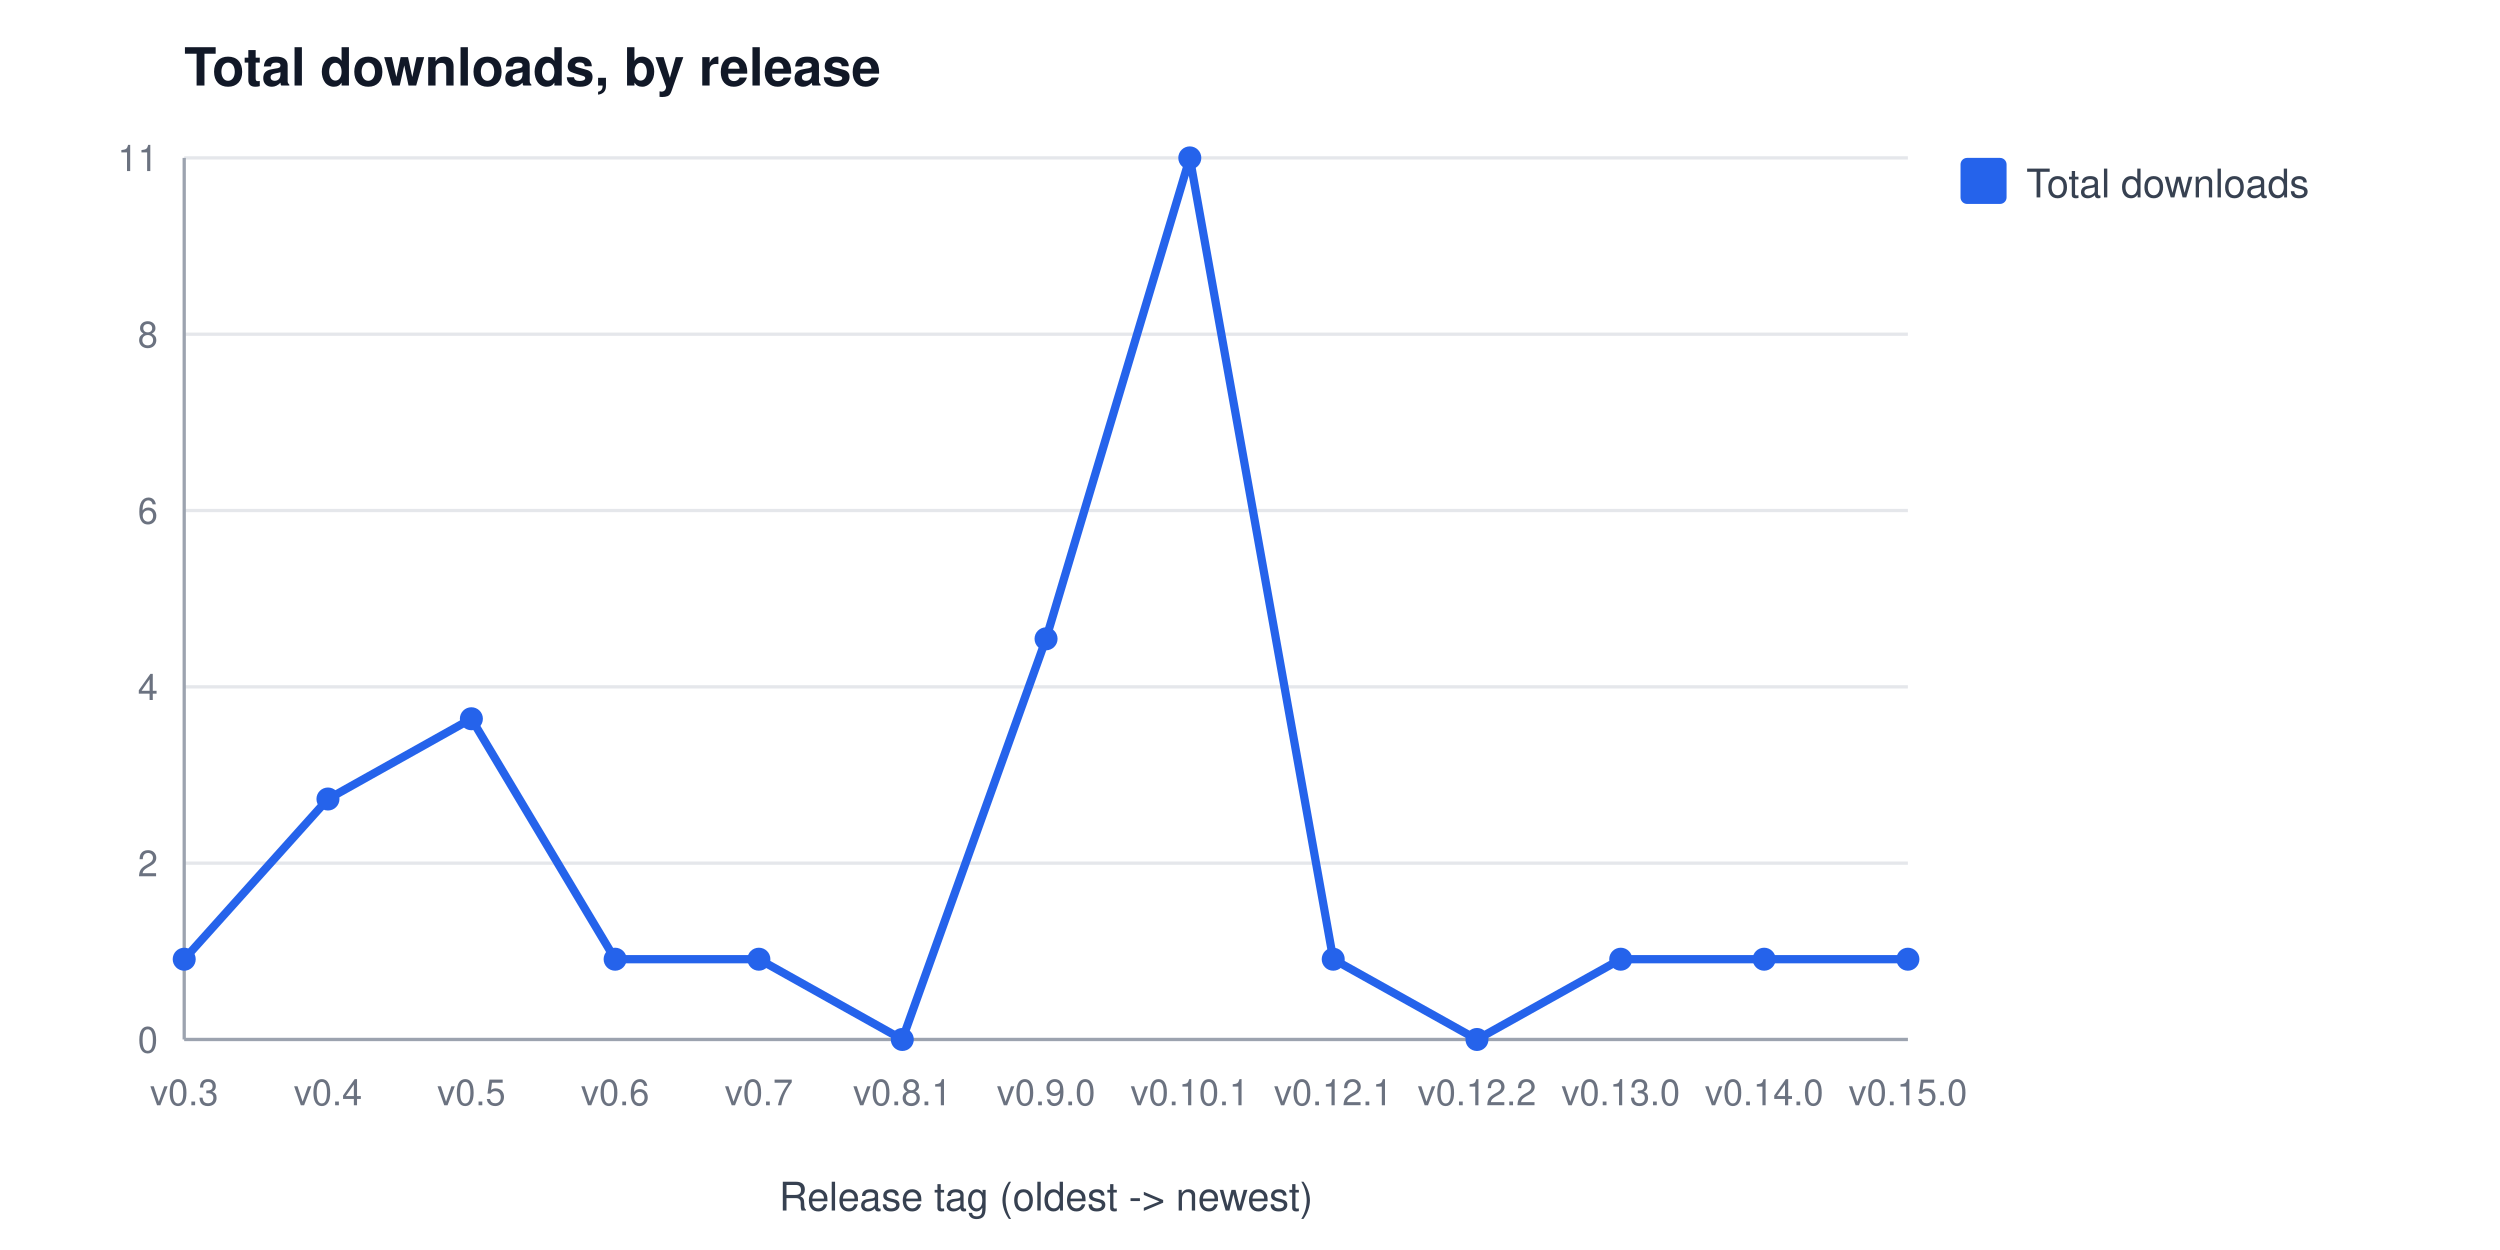
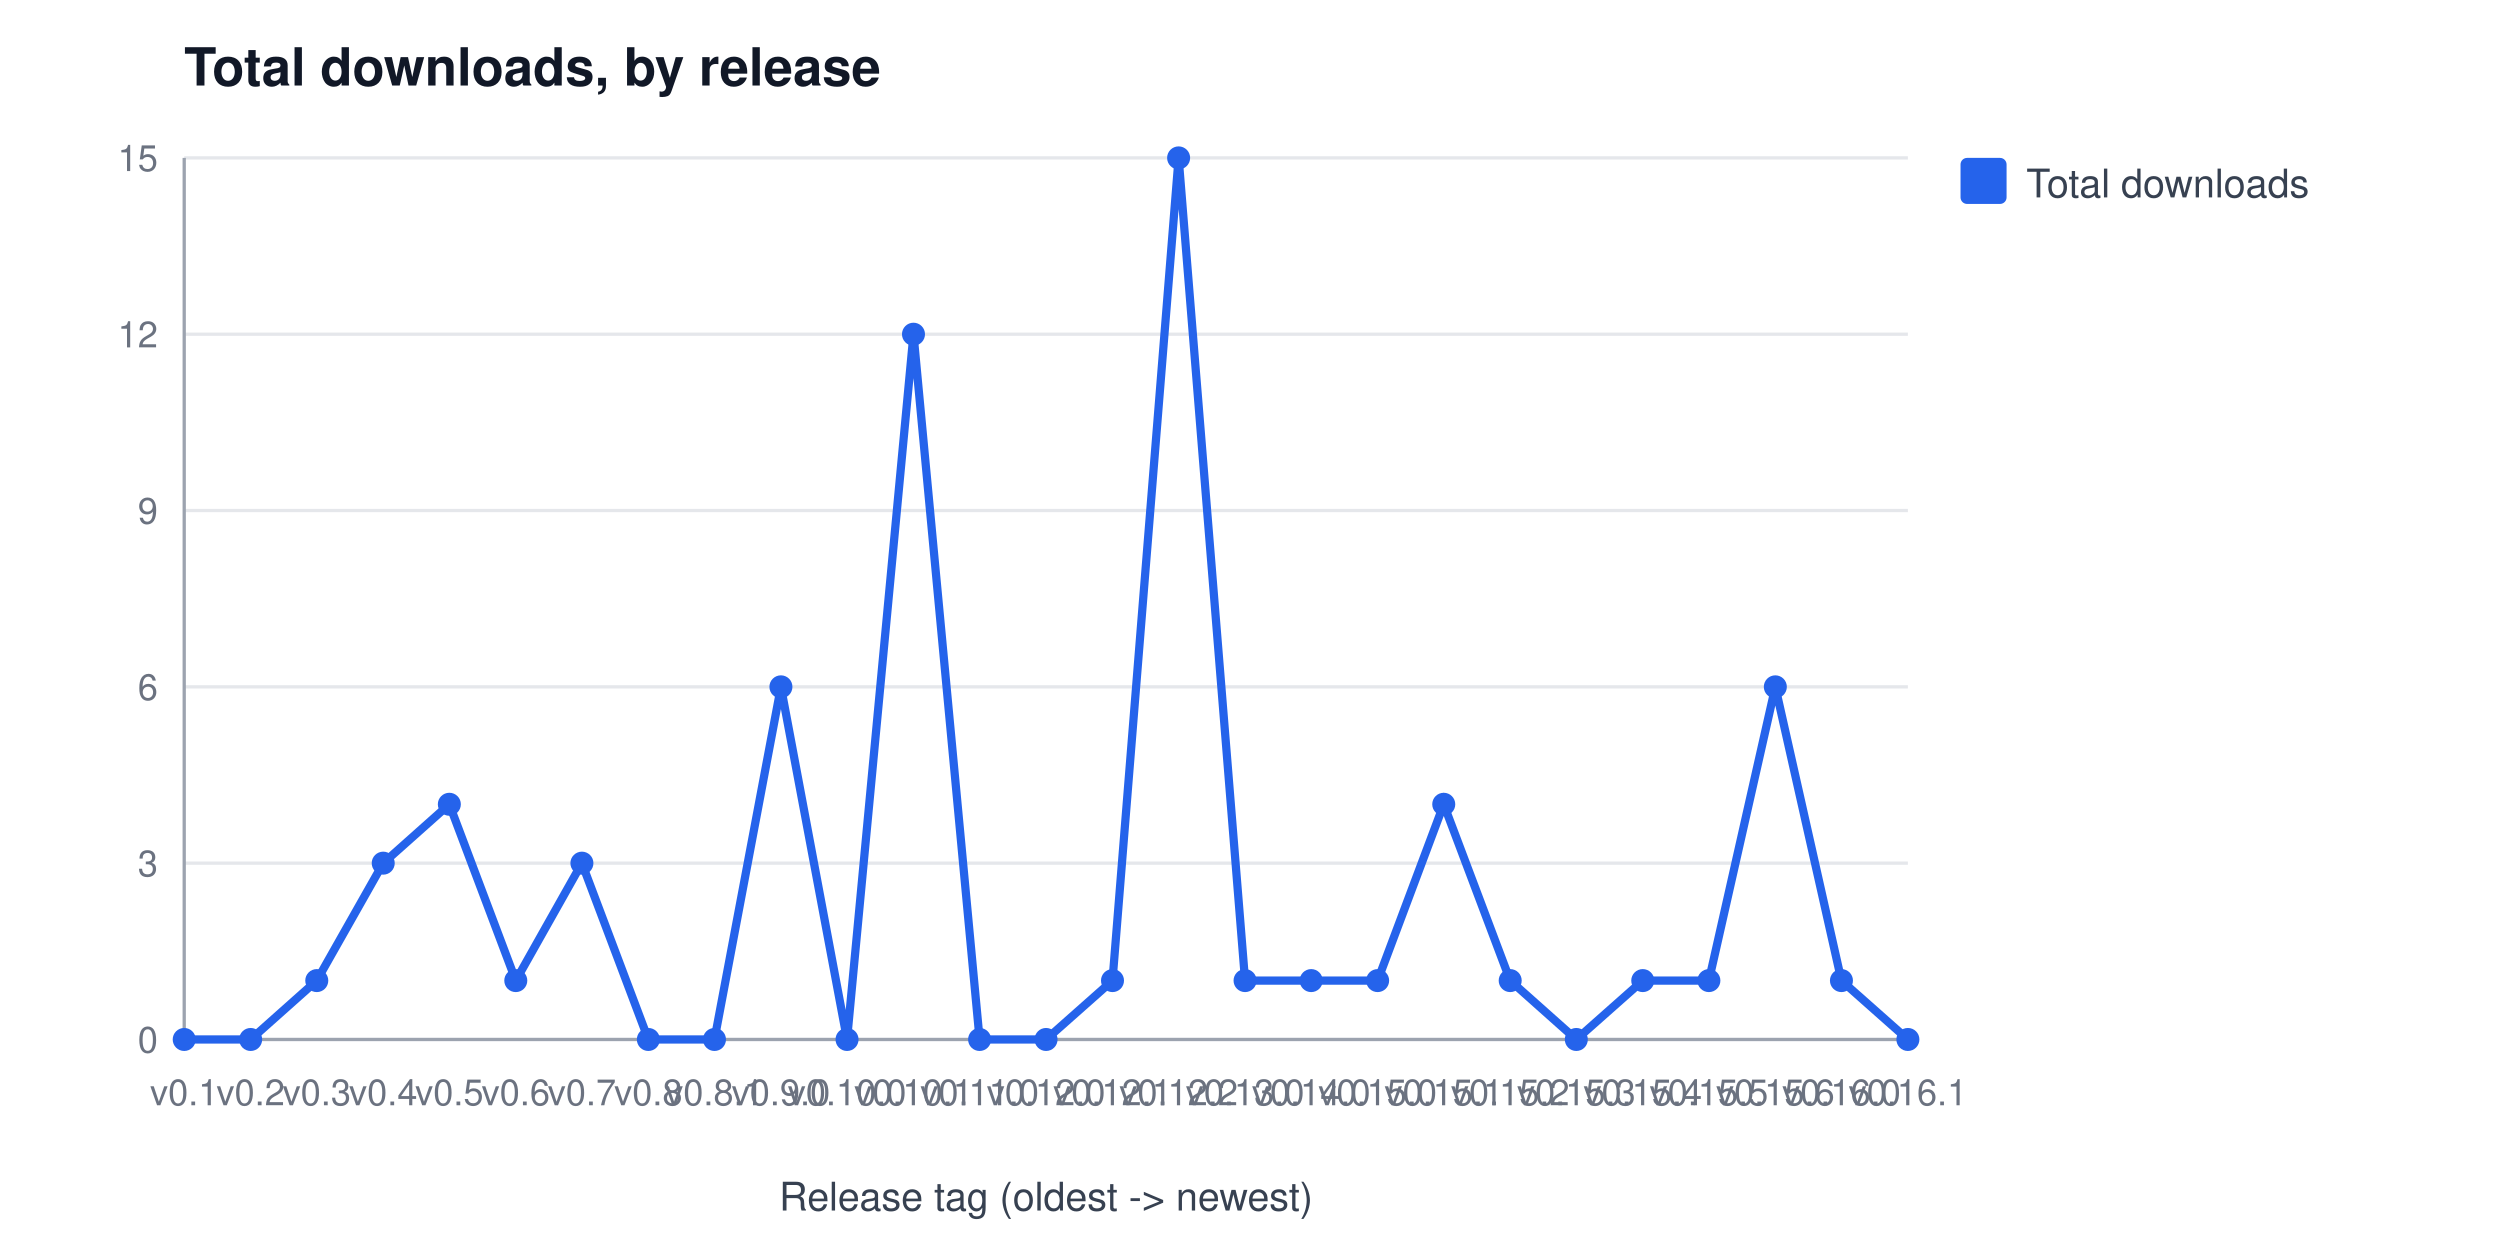
<svg xmlns="http://www.w3.org/2000/svg" width="760" height="380" viewBox="0 0 760 380" font-family="Segoe UI, Helvetica, Arial, sans-serif" role="img" aria-label="Total downloads, by release">
  <rect width="760" height="380" fill="#ffffff" />
  <text x="56" y="26" font-size="16" font-weight="600" fill="#111827">Total downloads, by release</text>
  <line x1="56" y1="316.0" x2="580" y2="316.0" stroke="#e5e7eb" stroke-width="1" />
  <text x="48" y="320.0" font-size="11" fill="#6b7280" text-anchor="end">0</text>
  <line x1="56" y1="262.4" x2="580" y2="262.4" stroke="#e5e7eb" stroke-width="1" />
-   <text x="48" y="266.4" font-size="11" fill="#6b7280" text-anchor="end">2</text>
+   <text x="48" y="266.4" font-size="11" fill="#6b7280" text-anchor="end">3</text>
  <line x1="56" y1="208.8" x2="580" y2="208.8" stroke="#e5e7eb" stroke-width="1" />
-   <text x="48" y="212.8" font-size="11" fill="#6b7280" text-anchor="end">4</text>
+   <text x="48" y="212.8" font-size="11" fill="#6b7280" text-anchor="end">6</text>
  <line x1="56" y1="155.2" x2="580" y2="155.2" stroke="#e5e7eb" stroke-width="1" />
-   <text x="48" y="159.2" font-size="11" fill="#6b7280" text-anchor="end">6</text>
+   <text x="48" y="159.2" font-size="11" fill="#6b7280" text-anchor="end">9</text>
  <line x1="56" y1="101.6" x2="580" y2="101.6" stroke="#e5e7eb" stroke-width="1" />
-   <text x="48" y="105.6" font-size="11" fill="#6b7280" text-anchor="end">8</text>
+   <text x="48" y="105.6" font-size="11" fill="#6b7280" text-anchor="end">12</text>
  <line x1="56" y1="48.0" x2="580" y2="48.0" stroke="#e5e7eb" stroke-width="1" />
-   <text x="48" y="52.0" font-size="11" fill="#6b7280" text-anchor="end">11</text>
+   <text x="48" y="52.0" font-size="11" fill="#6b7280" text-anchor="end">15</text>
  <line x1="56" y1="48" x2="56" y2="316" stroke="#9ca3af" stroke-width="1" />
  <line x1="56" y1="316" x2="580" y2="316" stroke="#9ca3af" stroke-width="1" />
-   <text x="56.0" y="336" font-size="11" fill="#6b7280" text-anchor="middle">v0.3</text>
-   <text x="99.7" y="336" font-size="11" fill="#6b7280" text-anchor="middle">v0.4</text>
-   <text x="143.3" y="336" font-size="11" fill="#6b7280" text-anchor="middle">v0.5</text>
-   <text x="187.0" y="336" font-size="11" fill="#6b7280" text-anchor="middle">v0.6</text>
-   <text x="230.7" y="336" font-size="11" fill="#6b7280" text-anchor="middle">v0.7</text>
-   <text x="274.3" y="336" font-size="11" fill="#6b7280" text-anchor="middle">v0.8.1</text>
-   <text x="318.0" y="336" font-size="11" fill="#6b7280" text-anchor="middle">v0.9.0</text>
-   <text x="361.7" y="336" font-size="11" fill="#6b7280" text-anchor="middle">v0.10.1</text>
-   <text x="405.3" y="336" font-size="11" fill="#6b7280" text-anchor="middle">v0.12.1</text>
-   <text x="449.0" y="336" font-size="11" fill="#6b7280" text-anchor="middle">v0.12.2</text>
-   <text x="492.7" y="336" font-size="11" fill="#6b7280" text-anchor="middle">v0.13.0</text>
-   <text x="536.3" y="336" font-size="11" fill="#6b7280" text-anchor="middle">v0.14.0</text>
-   <text x="580.0" y="336" font-size="11" fill="#6b7280" text-anchor="middle">v0.15.0</text>
+   <text x="56.0" y="336" font-size="11" fill="#6b7280" text-anchor="middle">v0.1</text>
+   <text x="76.2" y="336" font-size="11" fill="#6b7280" text-anchor="middle">v0.2</text>
+   <text x="96.3" y="336" font-size="11" fill="#6b7280" text-anchor="middle">v0.3</text>
+   <text x="116.5" y="336" font-size="11" fill="#6b7280" text-anchor="middle">v0.4</text>
+   <text x="136.6" y="336" font-size="11" fill="#6b7280" text-anchor="middle">v0.5</text>
+   <text x="156.8" y="336" font-size="11" fill="#6b7280" text-anchor="middle">v0.6</text>
+   <text x="176.9" y="336" font-size="11" fill="#6b7280" text-anchor="middle">v0.7</text>
+   <text x="197.1" y="336" font-size="11" fill="#6b7280" text-anchor="middle">v0.8</text>
+   <text x="217.2" y="336" font-size="11" fill="#6b7280" text-anchor="middle">v0.8.1</text>
+   <text x="237.4" y="336" font-size="11" fill="#6b7280" text-anchor="middle">v0.9.0</text>
+   <text x="257.5" y="336" font-size="11" fill="#6b7280" text-anchor="middle">v0.10.0</text>
+   <text x="277.7" y="336" font-size="11" fill="#6b7280" text-anchor="middle">v0.10.1</text>
+   <text x="297.8" y="336" font-size="11" fill="#6b7280" text-anchor="middle">v0.11.0</text>
+   <text x="318.0" y="336" font-size="11" fill="#6b7280" text-anchor="middle">v0.12.0</text>
+   <text x="338.2" y="336" font-size="11" fill="#6b7280" text-anchor="middle">v0.12.1</text>
+   <text x="358.3" y="336" font-size="11" fill="#6b7280" text-anchor="middle">v0.12.2</text>
+   <text x="378.5" y="336" font-size="11" fill="#6b7280" text-anchor="middle">v0.13.0</text>
+   <text x="398.6" y="336" font-size="11" fill="#6b7280" text-anchor="middle">v0.14.0</text>
+   <text x="418.8" y="336" font-size="11" fill="#6b7280" text-anchor="middle">v0.15.0</text>
+   <text x="438.9" y="336" font-size="11" fill="#6b7280" text-anchor="middle">v0.15.1</text>
+   <text x="459.1" y="336" font-size="11" fill="#6b7280" text-anchor="middle">v0.15.2</text>
+   <text x="479.2" y="336" font-size="11" fill="#6b7280" text-anchor="middle">v0.15.3</text>
+   <text x="499.4" y="336" font-size="11" fill="#6b7280" text-anchor="middle">v0.15.4</text>
+   <text x="519.5" y="336" font-size="11" fill="#6b7280" text-anchor="middle">v0.15.5</text>
+   <text x="539.7" y="336" font-size="11" fill="#6b7280" text-anchor="middle">v0.15.6</text>
+   <text x="559.8" y="336" font-size="11" fill="#6b7280" text-anchor="middle">v0.16.0</text>
+   <text x="580.0" y="336" font-size="11" fill="#6b7280" text-anchor="middle">v0.16.1</text>
  <text x="318" y="368" font-size="12" fill="#374151" text-anchor="middle">Release tag (oldest -&gt; newest)</text>
-   <polyline points="56.0,291.6 99.7,242.9 143.3,218.5 187.0,291.6 230.7,291.6 274.3,316.0 318.0,194.2 361.7,48.0 405.3,291.6 449.0,316.0 492.7,291.6 536.3,291.6 580.0,291.6" fill="none" stroke="#2563eb" stroke-width="2.5" />
-   <circle cx="56.0" cy="291.6" r="3.5" fill="#2563eb" />
-   <circle cx="99.7" cy="242.9" r="3.5" fill="#2563eb" />
-   <circle cx="143.3" cy="218.5" r="3.5" fill="#2563eb" />
-   <circle cx="187.0" cy="291.6" r="3.5" fill="#2563eb" />
-   <circle cx="230.7" cy="291.6" r="3.5" fill="#2563eb" />
-   <circle cx="274.3" cy="316.0" r="3.5" fill="#2563eb" />
-   <circle cx="318.0" cy="194.2" r="3.5" fill="#2563eb" />
-   <circle cx="361.7" cy="48.0" r="3.5" fill="#2563eb" />
-   <circle cx="405.3" cy="291.6" r="3.5" fill="#2563eb" />
-   <circle cx="449.0" cy="316.0" r="3.5" fill="#2563eb" />
-   <circle cx="492.7" cy="291.6" r="3.5" fill="#2563eb" />
-   <circle cx="536.3" cy="291.6" r="3.5" fill="#2563eb" />
-   <circle cx="580.0" cy="291.6" r="3.5" fill="#2563eb" />
+   <polyline points="56.0,316.0 76.2,316.0 96.3,298.1 116.5,262.4 136.6,244.5 156.8,298.1 176.9,262.4 197.1,316.0 217.2,316.0 237.4,208.8 257.5,316.0 277.7,101.6 297.8,316.0 318.0,316.0 338.2,298.1 358.3,48.0 378.5,298.1 398.6,298.1 418.8,298.1 438.9,244.5 459.1,298.1 479.2,316.0 499.4,298.1 519.5,298.1 539.7,208.8 559.8,298.1 580.0,316.0" fill="none" stroke="#2563eb" stroke-width="2.5" />
+   <circle cx="56.0" cy="316.0" r="3.5" fill="#2563eb" />
+   <circle cx="76.2" cy="316.0" r="3.5" fill="#2563eb" />
+   <circle cx="96.3" cy="298.1" r="3.5" fill="#2563eb" />
+   <circle cx="116.5" cy="262.4" r="3.5" fill="#2563eb" />
+   <circle cx="136.6" cy="244.5" r="3.5" fill="#2563eb" />
+   <circle cx="156.8" cy="298.1" r="3.5" fill="#2563eb" />
+   <circle cx="176.9" cy="262.4" r="3.5" fill="#2563eb" />
+   <circle cx="197.1" cy="316.0" r="3.5" fill="#2563eb" />
+   <circle cx="217.2" cy="316.0" r="3.5" fill="#2563eb" />
+   <circle cx="237.4" cy="208.8" r="3.5" fill="#2563eb" />
+   <circle cx="257.5" cy="316.0" r="3.5" fill="#2563eb" />
+   <circle cx="277.7" cy="101.6" r="3.5" fill="#2563eb" />
+   <circle cx="297.8" cy="316.0" r="3.5" fill="#2563eb" />
+   <circle cx="318.0" cy="316.0" r="3.5" fill="#2563eb" />
+   <circle cx="338.2" cy="298.1" r="3.5" fill="#2563eb" />
+   <circle cx="358.3" cy="48.0" r="3.5" fill="#2563eb" />
+   <circle cx="378.5" cy="298.1" r="3.5" fill="#2563eb" />
+   <circle cx="398.6" cy="298.1" r="3.5" fill="#2563eb" />
+   <circle cx="418.8" cy="298.1" r="3.5" fill="#2563eb" />
+   <circle cx="438.9" cy="244.5" r="3.5" fill="#2563eb" />
+   <circle cx="459.1" cy="298.1" r="3.5" fill="#2563eb" />
+   <circle cx="479.2" cy="316.0" r="3.5" fill="#2563eb" />
+   <circle cx="499.4" cy="298.1" r="3.5" fill="#2563eb" />
+   <circle cx="519.5" cy="298.1" r="3.5" fill="#2563eb" />
+   <circle cx="539.7" cy="208.8" r="3.5" fill="#2563eb" />
+   <circle cx="559.8" cy="298.1" r="3.5" fill="#2563eb" />
+   <circle cx="580.0" cy="316.0" r="3.5" fill="#2563eb" />
  <rect x="596" y="48" width="14" height="14" rx="2" fill="#2563eb" />
  <text x="616" y="60" font-size="12" fill="#374151">Total downloads</text>
</svg>
